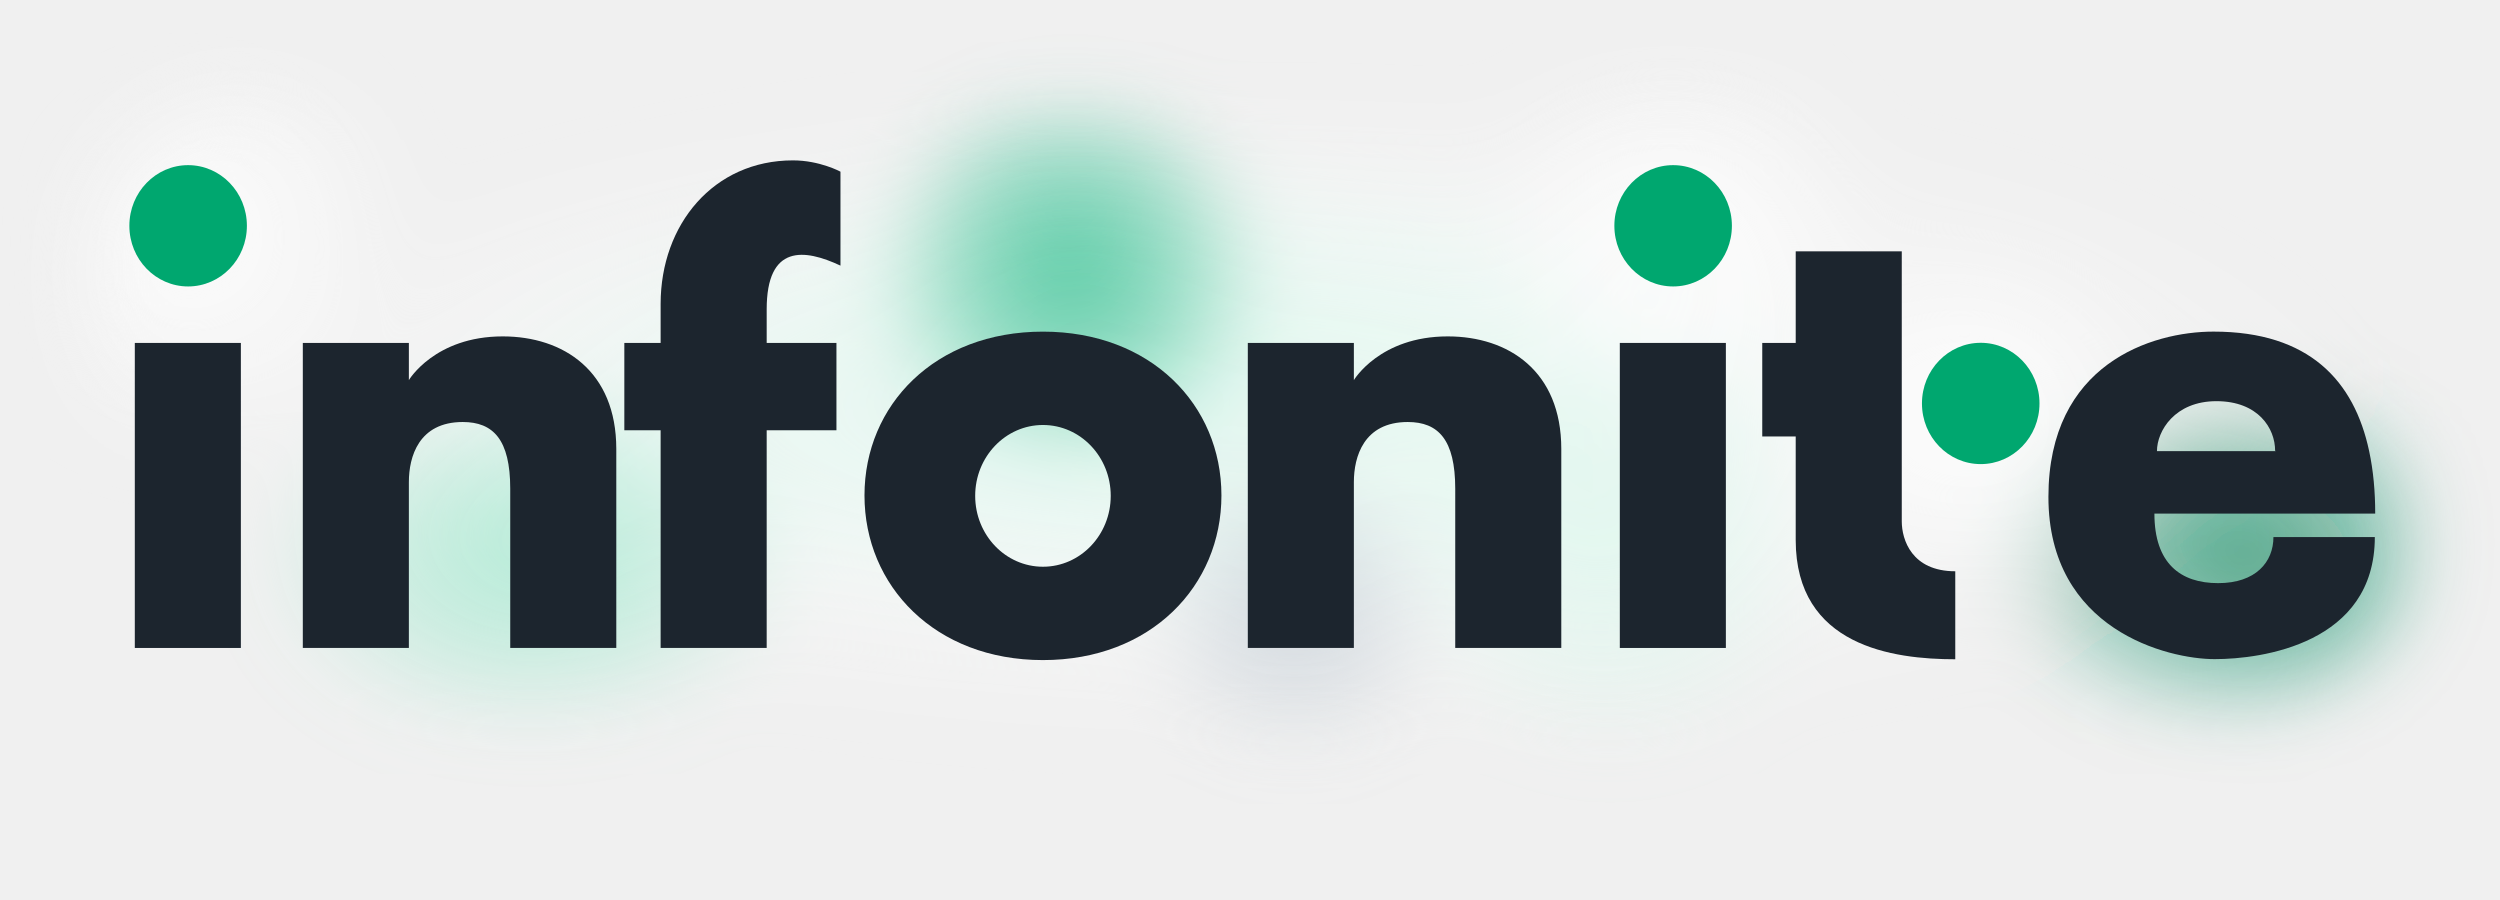
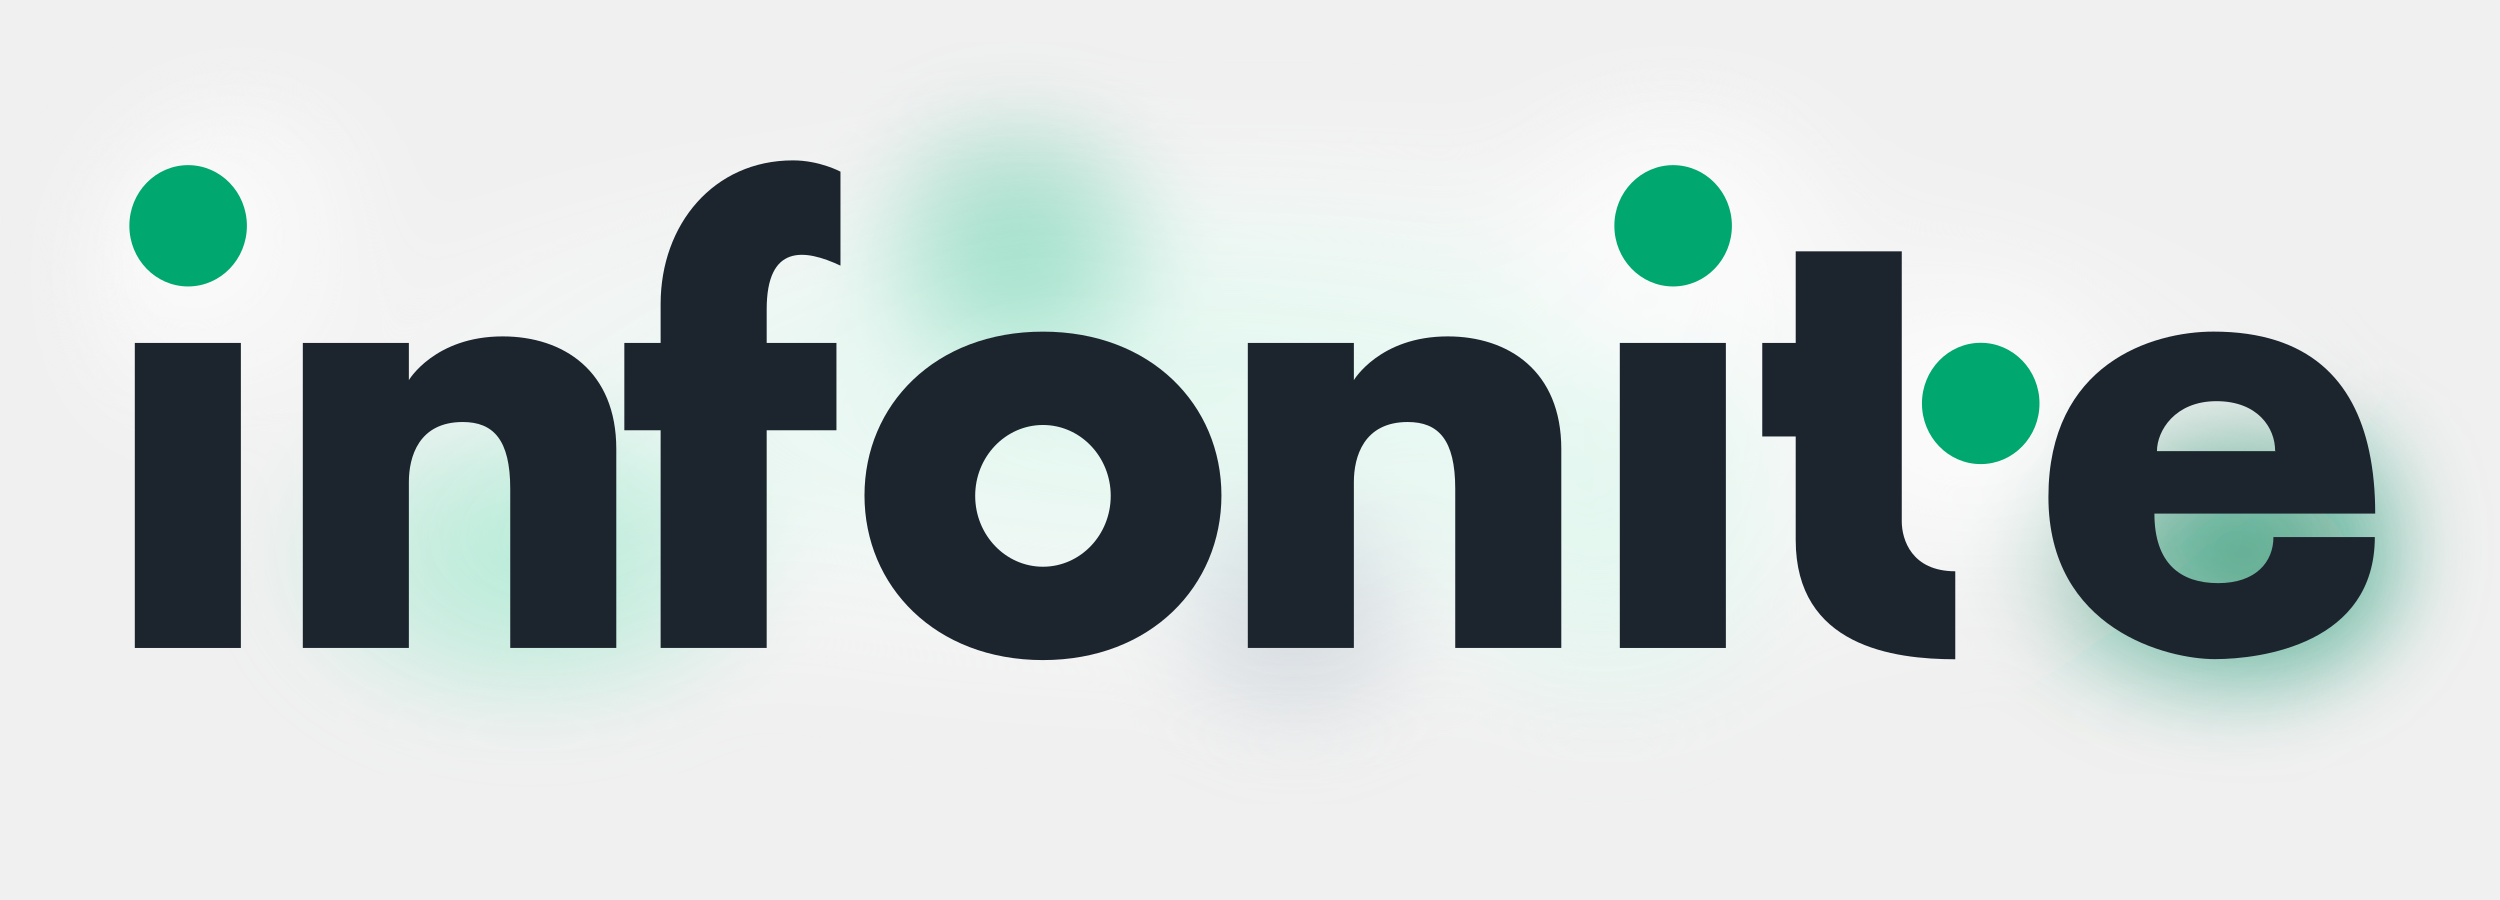
<svg xmlns="http://www.w3.org/2000/svg" viewBox="0 0 100 100" height="90" width="250" version="1.1">
  <style>
        .cg-logo-color-base {
        fill: #1C252E;
        stroke: #1C252E;
        stroke-width: 0;
        stroke-linejoin: miter;
        stroke-miterlimit: 2;
        }
        .cg-logo-color-emphasis {
        fill: #00a76f;
        stroke: #00a76f;
        stroke-width: 0;
        stroke-linejoin: miter;
        stroke-miterlimit: 2;
        }
    </style>
  <defs>
    <radialGradient id="cg-b-white">
      <stop offset="0%" stop-color="#FCFCFC" stop-opacity="0.95" />
      <stop offset="55%" stop-color="#FCFCFC" stop-opacity="0.6" />
      <stop offset="100%" stop-color="#FCFCFC" stop-opacity="0" />
    </radialGradient>
    <radialGradient id="cg-b-mint">
      <stop offset="0%" stop-color="#A9EAD2" stop-opacity="0.85" />
      <stop offset="60%" stop-color="#A9EAD2" stop-opacity="0.45" />
      <stop offset="100%" stop-color="#A9EAD2" stop-opacity="0" />
    </radialGradient>
    <radialGradient id="cg-b-mint-light">
      <stop offset="0%" stop-color="#DFF7EE" stop-opacity="0.9" />
      <stop offset="60%" stop-color="#DFF7EE" stop-opacity="0.5" />
      <stop offset="100%" stop-color="#DFF7EE" stop-opacity="0" />
    </radialGradient>
    <radialGradient id="cg-b-emerald">
      <stop offset="0%" stop-color="#2FBE8F" stop-opacity="0.8" />
      <stop offset="60%" stop-color="#2FBE8F" stop-opacity="0.4" />
      <stop offset="100%" stop-color="#2FBE8F" stop-opacity="0" />
    </radialGradient>
    <radialGradient id="cg-b-deep">
      <stop offset="0%" stop-color="#0A8A61" stop-opacity="0.75" />
      <stop offset="60%" stop-color="#0A8A61" stop-opacity="0.35" />
      <stop offset="100%" stop-color="#0A8A61" stop-opacity="0" />
    </radialGradient>
    <radialGradient id="cg-b-gray">
      <stop offset="0%" stop-color="#C3CDD5" stop-opacity="0.7" />
      <stop offset="60%" stop-color="#C3CDD5" stop-opacity="0.35" />
      <stop offset="100%" stop-color="#C3CDD5" stop-opacity="0" />
    </radialGradient>
    <filter id="cg-melt" x="-25%" y="-25%" width="150%" height="150%">
      <feGaussianBlur stdDeviation="4" />
    </filter>
    <filter id="cg-edge-soft" x="-30%" y="-30%" width="160%" height="160%">
      <feGaussianBlur stdDeviation="5" />
    </filter>
    <mask id="cg-edge-fade" maskUnits="userSpaceOnUse" x="-100" y="-10" width="300" height="120">
      <rect x="-80" y="8" width="260" height="78" rx="24" fill="#fff" filter="url(#cg-edge-soft)" />
    </mask>
  </defs>
  <g filter="url(#cg-melt)" mask="url(#cg-edge-fade)">
    <ellipse cx="52" cy="46" rx="120" ry="34" fill="url(#cg-b-white)" />
    <ellipse cx="40" cy="44" rx="80" ry="26" fill="url(#cg-b-mint-light)" />
    <ellipse cx="-30" cy="62" rx="30" ry="20" fill="url(#cg-b-mint)" />
-     <circle cx="30" cy="30" r="22" fill="url(#cg-b-emerald)" />
+     <circle cx="24" cy="27" r="19" fill="url(#cg-b-emerald)" fill-opacity="0.55" />
    <ellipse cx="161" cy="62" rx="29" ry="20" fill="url(#cg-b-deep)" />
    <circle cx="90" cy="60" r="24" fill="url(#cg-b-mint-light)" />
    <circle cx="55" cy="68" r="17" fill="url(#cg-b-gray)" />
    <circle cx="-68" cy="26" r="24" fill="url(#cg-b-white)" />
    <circle cx="97" cy="26" r="22" fill="url(#cg-b-white)" />
    <circle cx="131" cy="46" r="19" fill="url(#cg-b-white)" />
  </g>
  <g id="logo-group" transform="translate(-168 -50)">
    <g id="pathI1" transform="translate(0 0)">
      <path class="cg-logo-color-emphasis" d="M93.485,75.088c0-3.721,2.923-6.739,6.529-6.739c3.607,0,6.53,3.018,6.53,6.739 c0,3.722-2.923,6.74-6.53,6.74C96.408,81.828,93.485,78.81,93.485,75.088z" />
      <path class="cg-logo-color-base" d="M94.09,121.996V88.103h11.784v33.893H94.09z" />
    </g>
    <g id="pathN1" transform="translate(30 0)">
      <path class="cg-logo-color-base" d="M117.588,99.88v22.116H105.804v-17.699c0-5.459-1.892-7.407-5.277-7.407 c-4.902,0-5.986,3.88-5.986,6.67v18.435H82.757V88.103h11.784v4.133c0,0,2.873-4.859,10.429-4.859 C111.696,87.377,117.588,91.213,117.588,99.88z" />
    </g>
    <g id="pathF" transform="translate(60 0)">
      <path class="cg-logo-color-base" d="M104.298,84.372v3.731h7.751v9.704h-7.751v24.188H92.514V97.808h-4.033v-9.704 h4.033v-4.33c0-8.842,5.892-15.954,14.703-15.954c2.975,0,5.28,1.255,5.28,1.255v10.439 C108.489,77.636,104.298,77.118,104.298,84.372z" />
    </g>
    <g id="pathO" transform="translate(95 0)">
      <path class="cg-logo-color-base" d="M119.826,105.05c0,10.053-7.834,18.293-19.831,18.293 c-11.996,0-19.83-8.24-19.83-18.293c0-10.053,7.834-18.202,19.83-18.202 C111.991,86.848,119.826,94.997,119.826,105.05z M107.526,105.095c0-4.348-3.372-7.874-7.531-7.874 c-4.159,0-7.53,3.525-7.53,7.874c0,4.349,3.372,7.875,7.53,7.875 C104.154,112.97,107.526,109.444,107.526,105.095z" />
    </g>
    <g id="pathN2" transform="translate(135 0)">
      <path class="cg-logo-color-base" d="M117.588,99.88v22.116H105.804v-17.699c0-5.459-1.892-7.407-5.277-7.407 c-4.902,0-5.986,3.88-5.986,6.67v18.435H82.757V88.103h11.784v4.133c0,0,2.873-4.859,10.429-4.859 C111.696,87.377,117.588,91.213,117.588,99.88z" />
    </g>
    <g id="pathI2" transform="translate(165 0)">
      <path class="cg-logo-color-emphasis" d="M93.485,75.088c0-3.721,2.923-6.739,6.529-6.739c3.607,0,6.53,3.018,6.53,6.739 c0,3.722-2.923,6.74-6.53,6.74C96.408,81.828,93.485,78.81,93.485,75.088z" />
      <path class="cg-logo-color-base" d="M94.09,121.996V88.103h11.784v33.893H94.09z" />
    </g>
    <g id="pathT" transform="translate(190 0)">
      <path class="cg-logo-color-base" d="M106.363,113.474v9.778c-6.899,0-17.729-1.455-17.729-13.253V98.494H84.917V88.103 h3.718V77.929h11.784v30.002C100.419,109.95,101.514,113.474,106.363,113.474z" />
      <path class="cg-logo-color-emphasis" d="M102.662,94.828c0-3.721,2.923-6.739,6.53-6.739c3.606,0,6.529,3.018,6.529,6.739 c0,3.722-2.923,6.739-6.529,6.739C105.585,101.567,102.662,98.55,102.662,94.828z" />
    </g>
    <g id="path9385" transform="translate(225 0)">
      <path class="cg-logo-color-base" d="M106.715,109.672h11.265c0,11.86-12.588,13.565-17.794,13.565 s-18.473-3.251-18.473-18.022s11.458-18.37,18.349-18.37c10.647,0,15.631,5.49,17.288,13.281 c0.465,2.163,0.673,4.499,0.673,6.938H93.49c0,5.552,2.904,7.729,7.084,7.729 C104.753,114.795,106.715,112.445,106.715,109.672z M93.773,100.127h13.205l-0.076-0.048 c0-2.496-1.885-5.504-6.522-5.504C95.749,94.575,93.774,97.889,93.773,100.127z" />
    </g>
  </g>
</svg>
